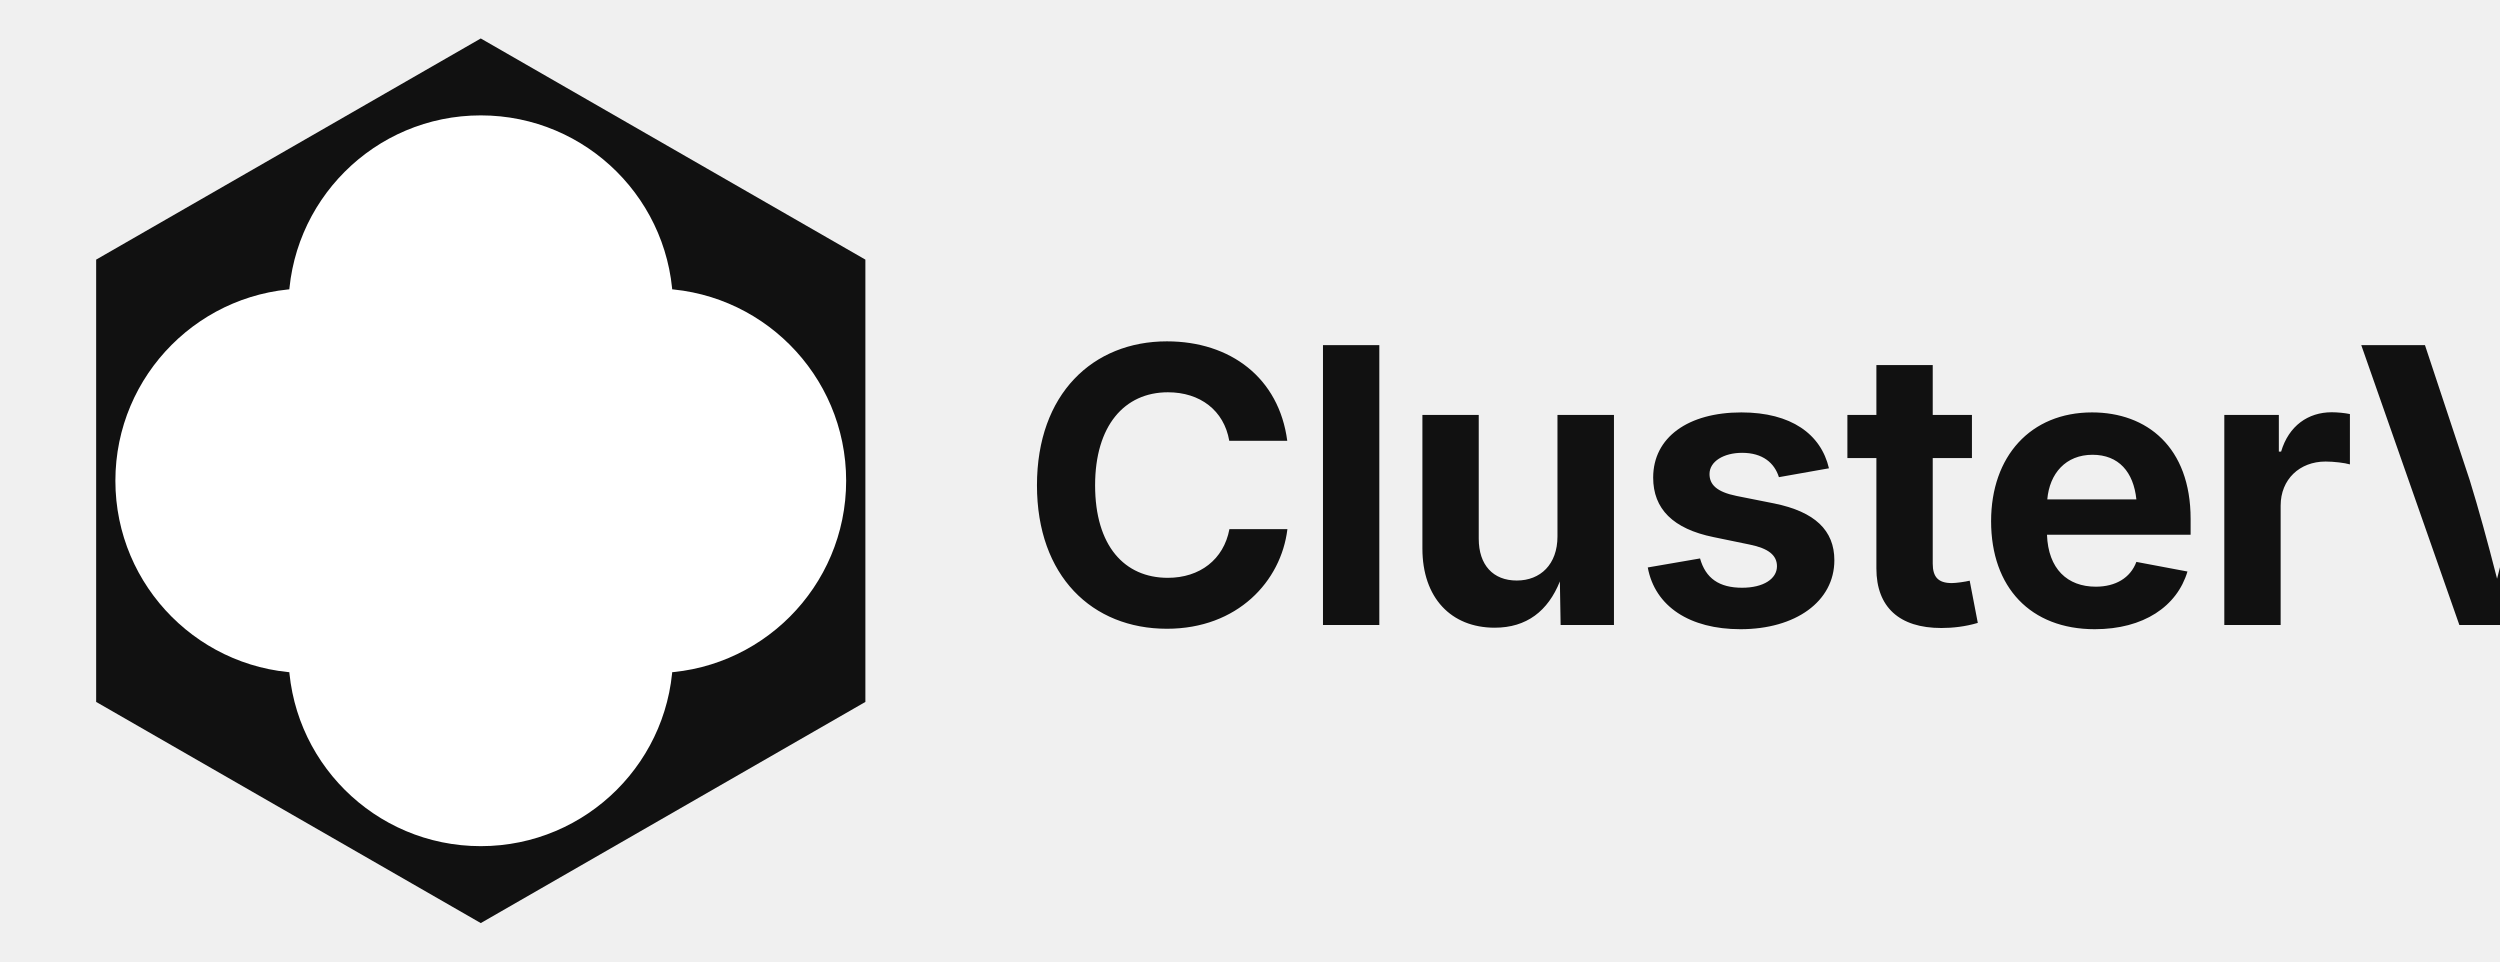
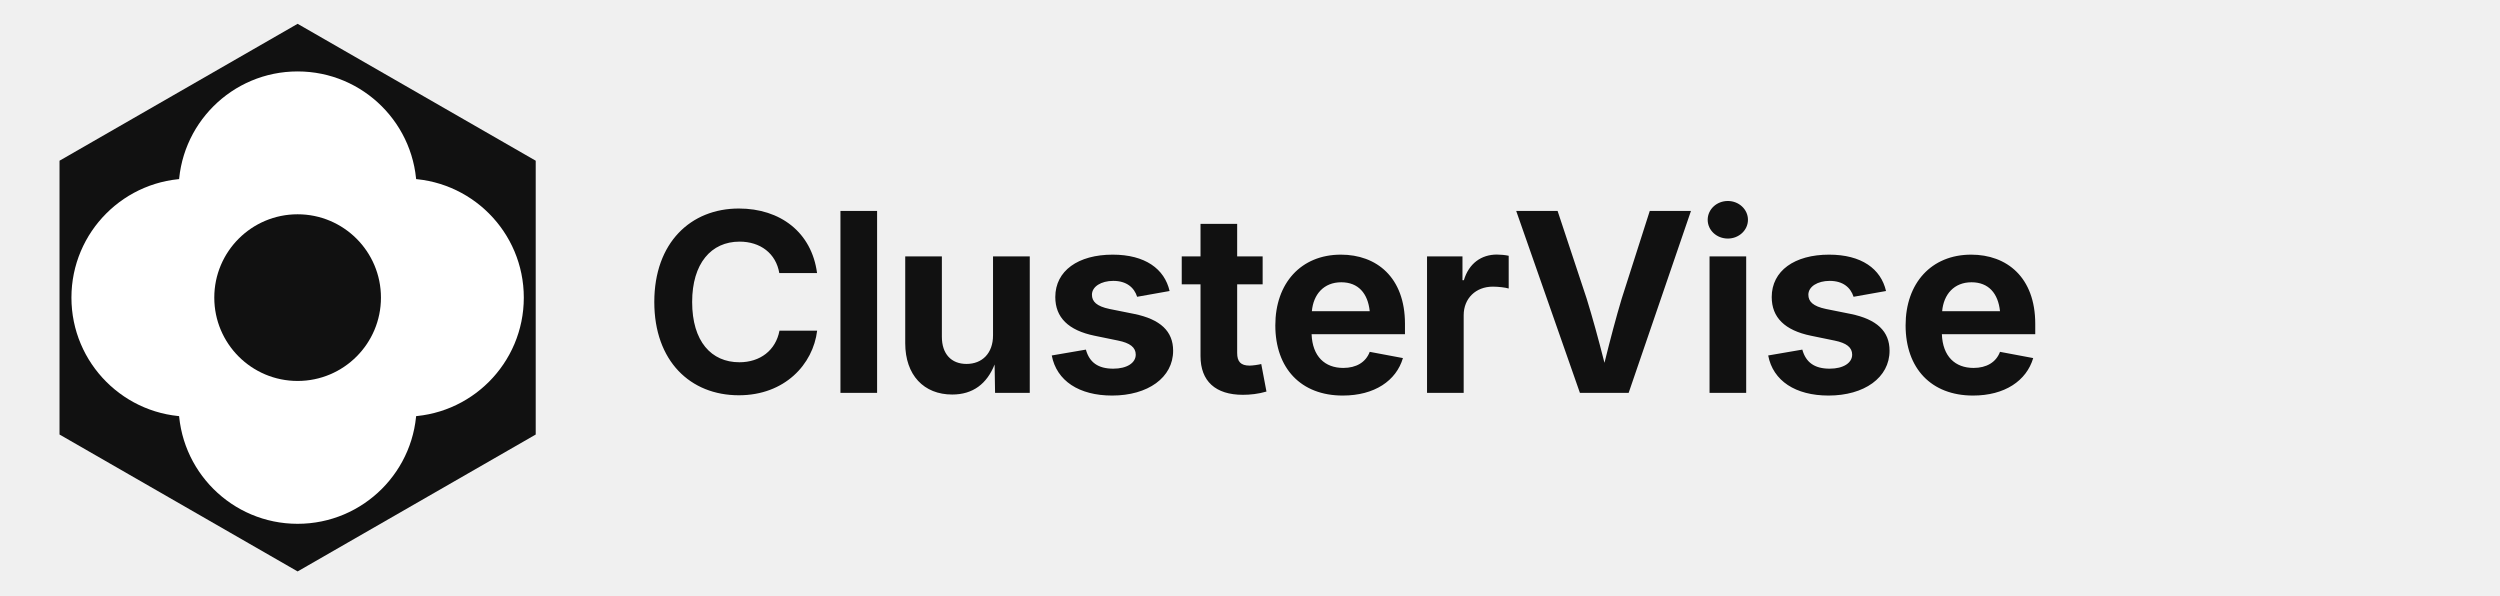
- <svg xmlns="http://www.w3.org/2000/svg" viewBox="0 0 260 100">
-   <g>
-     <polygon points="50,4 90,27 90,73 50,96 10,73 10,27" fill="#111111" />
-     <clipPath id="hc">
-       <polygon points="50,4 90,27 90,73 50,96 10,73 10,27" />
-     </clipPath>
-     <g clip-path="url(#hc)" fill="white" fill-rule="evenodd">
-       <circle cx="50" cy="32" r="20" />
-       <circle cx="68" cy="50" r="20" />
-       <circle cx="50" cy="68" r="20" />
-       <circle cx="32" cy="50" r="20" />
-     </g>
-     <path clip-path="url(#hc)" fill-rule="evenodd" fill="white" d="M50,12 a20,20 0 1,0 .001,0 Z          M68,30 a20,20 0 1,0 .001,0 Z          M68,70 a20,20 0 1,0 .001,0 Z          M32,70 a20,20 0 1,0 .001,0 Z" opacity="0" />
+ <svg xmlns="http://www.w3.org/2000/svg" viewBox="0 0 420 100">
+   <polygon points="50,4 90,27 90,73 50,96 10,73 10,27" fill="#111111" />
+   <clipPath id="hc">
+     <polygon points="50,4 90,27 90,73 50,96 10,73 10,27" />
+   </clipPath>
+   <g clip-path="url(#hc)" fill="white">
+     <circle cx="50" cy="32" r="20" />
+     <circle cx="68" cy="50" r="20" />
+     <circle cx="50" cy="68" r="20" />
+     <circle cx="32" cy="50" r="20" />
+     <circle cx="50" cy="50" r="14" fill="#111111" />
  </g>
-   <text x="106" y="65" font-family="Inter,system-ui,-apple-system,sans-serif" font-size="40" font-weight="700" fill="#111111" letter-spacing="-0.5">ClusterVise</text>
+   <text x="108" y="66" font-family="Inter,system-ui,-apple-system,BlinkMacSystemFont,sans-serif" font-size="42" font-weight="700" fill="#111111" letter-spacing="-0.5">ClusterVise</text>
</svg>
